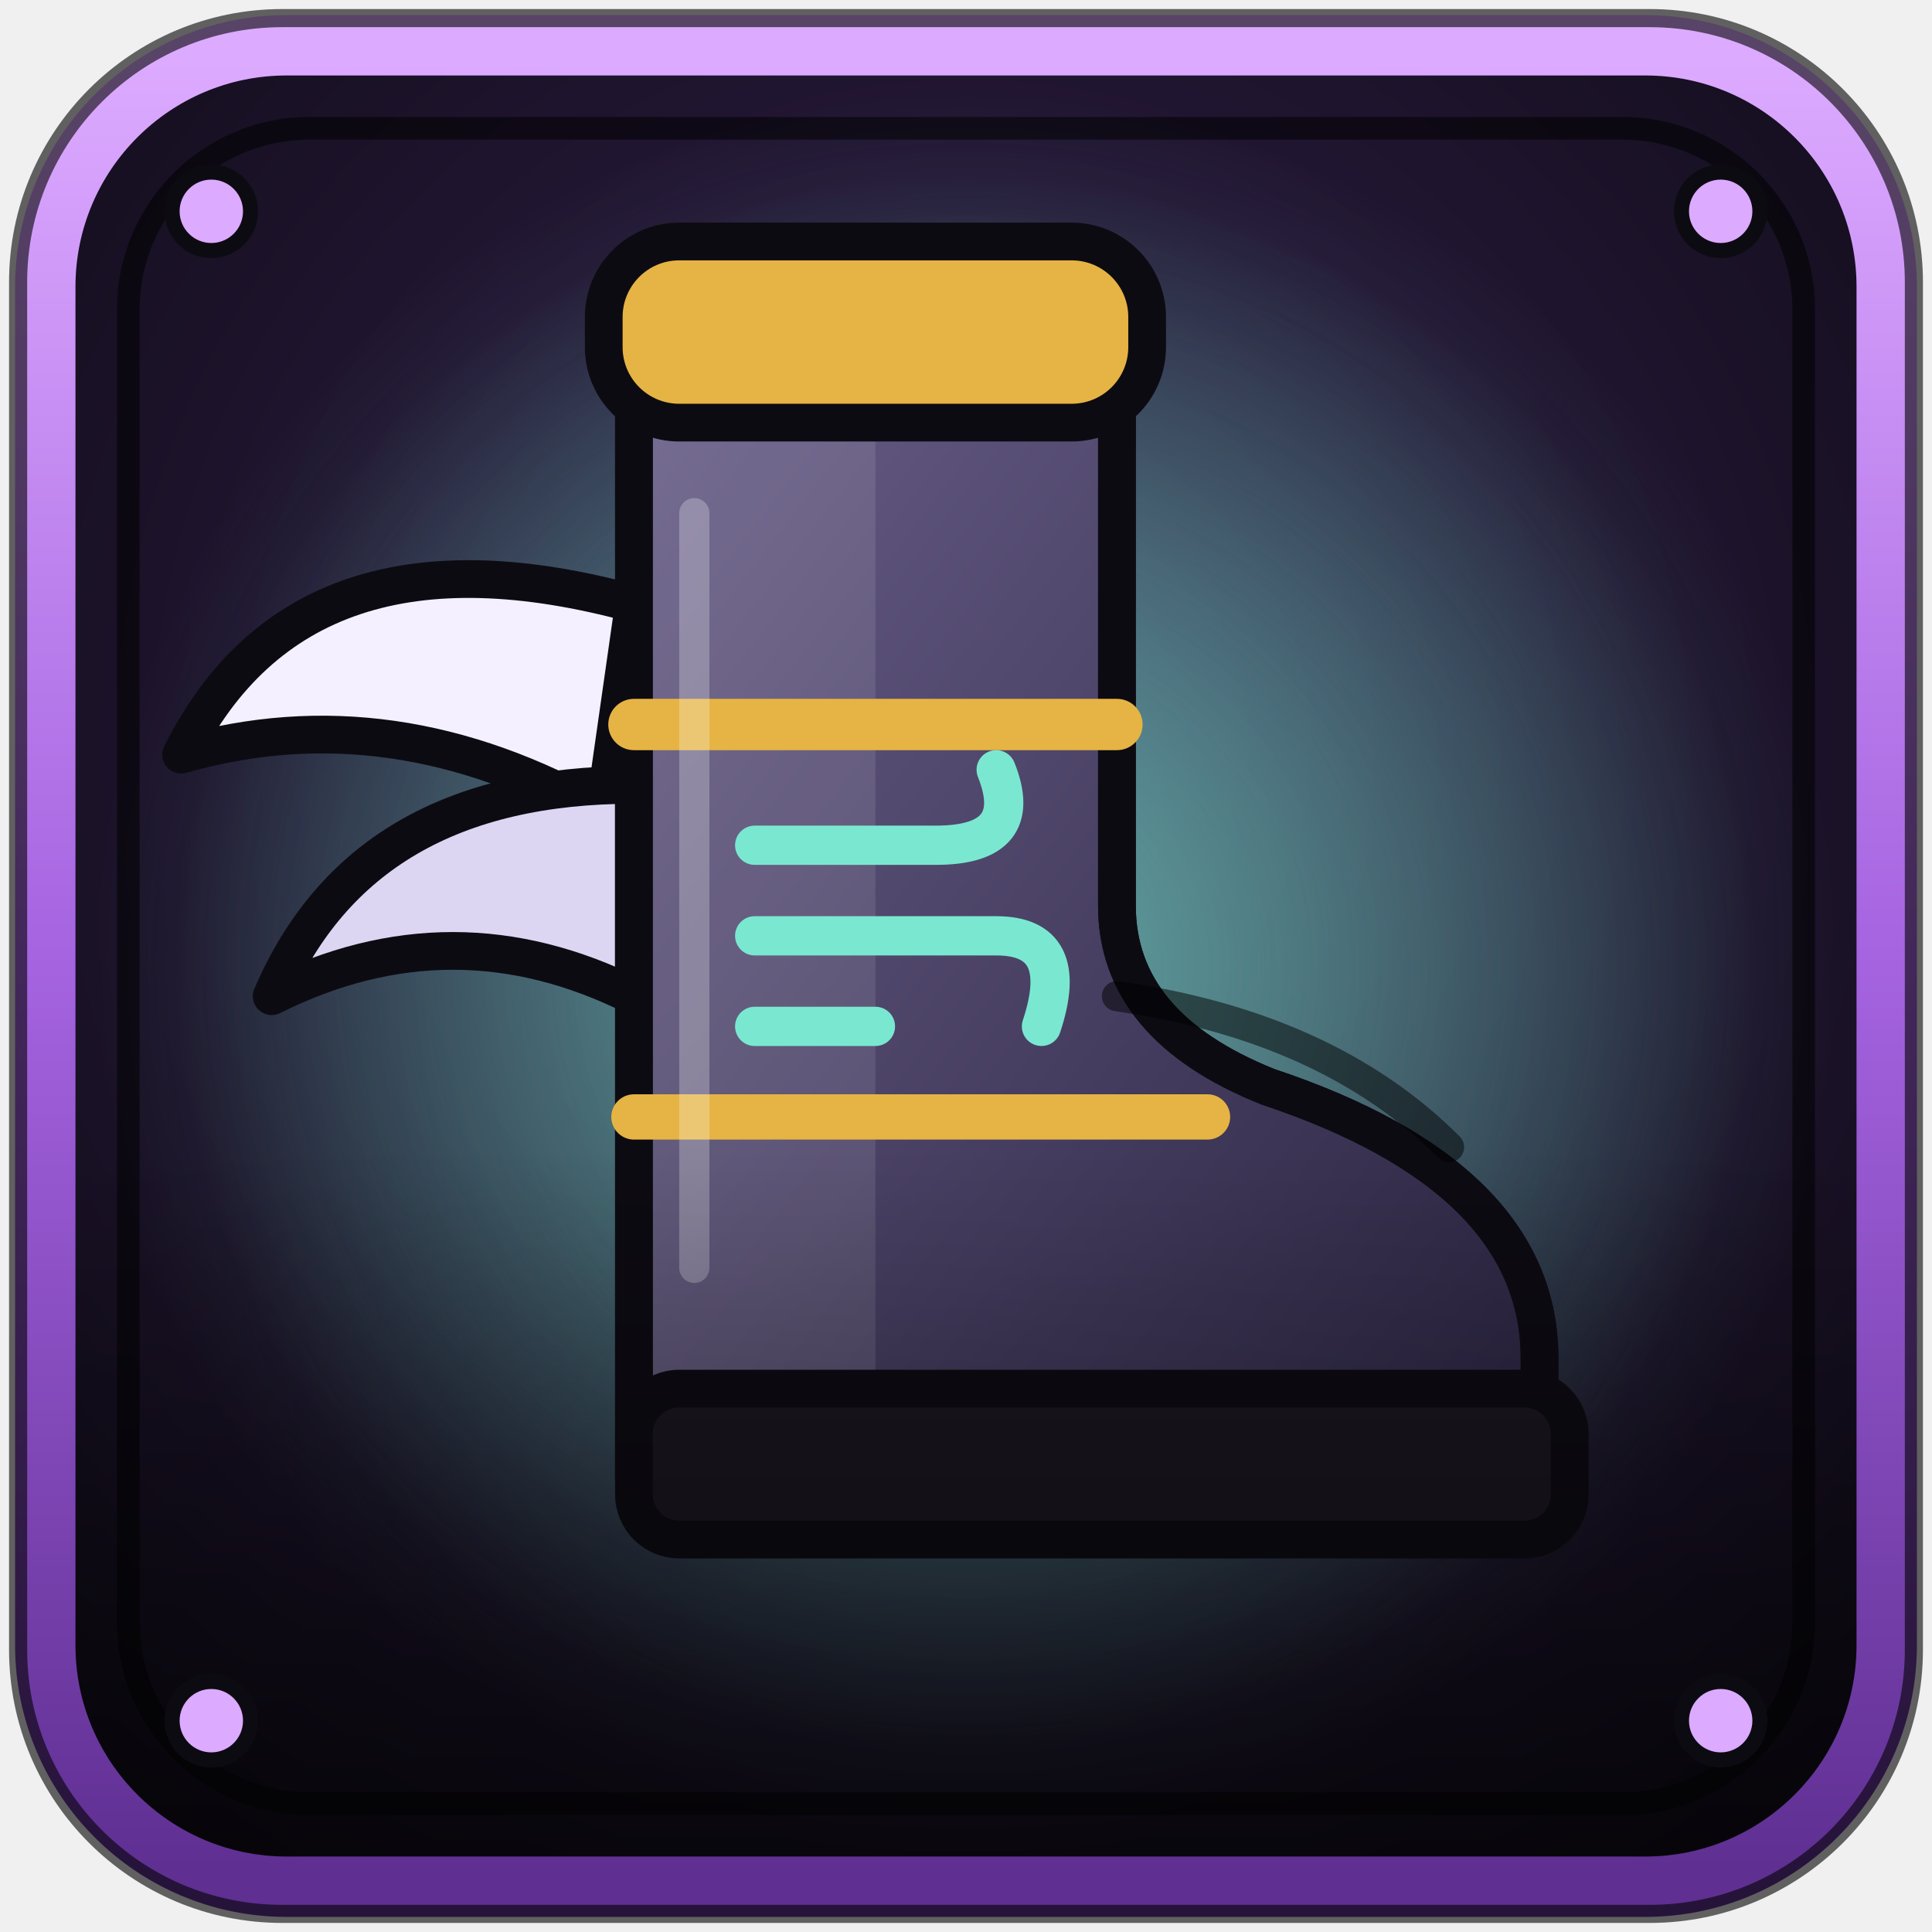
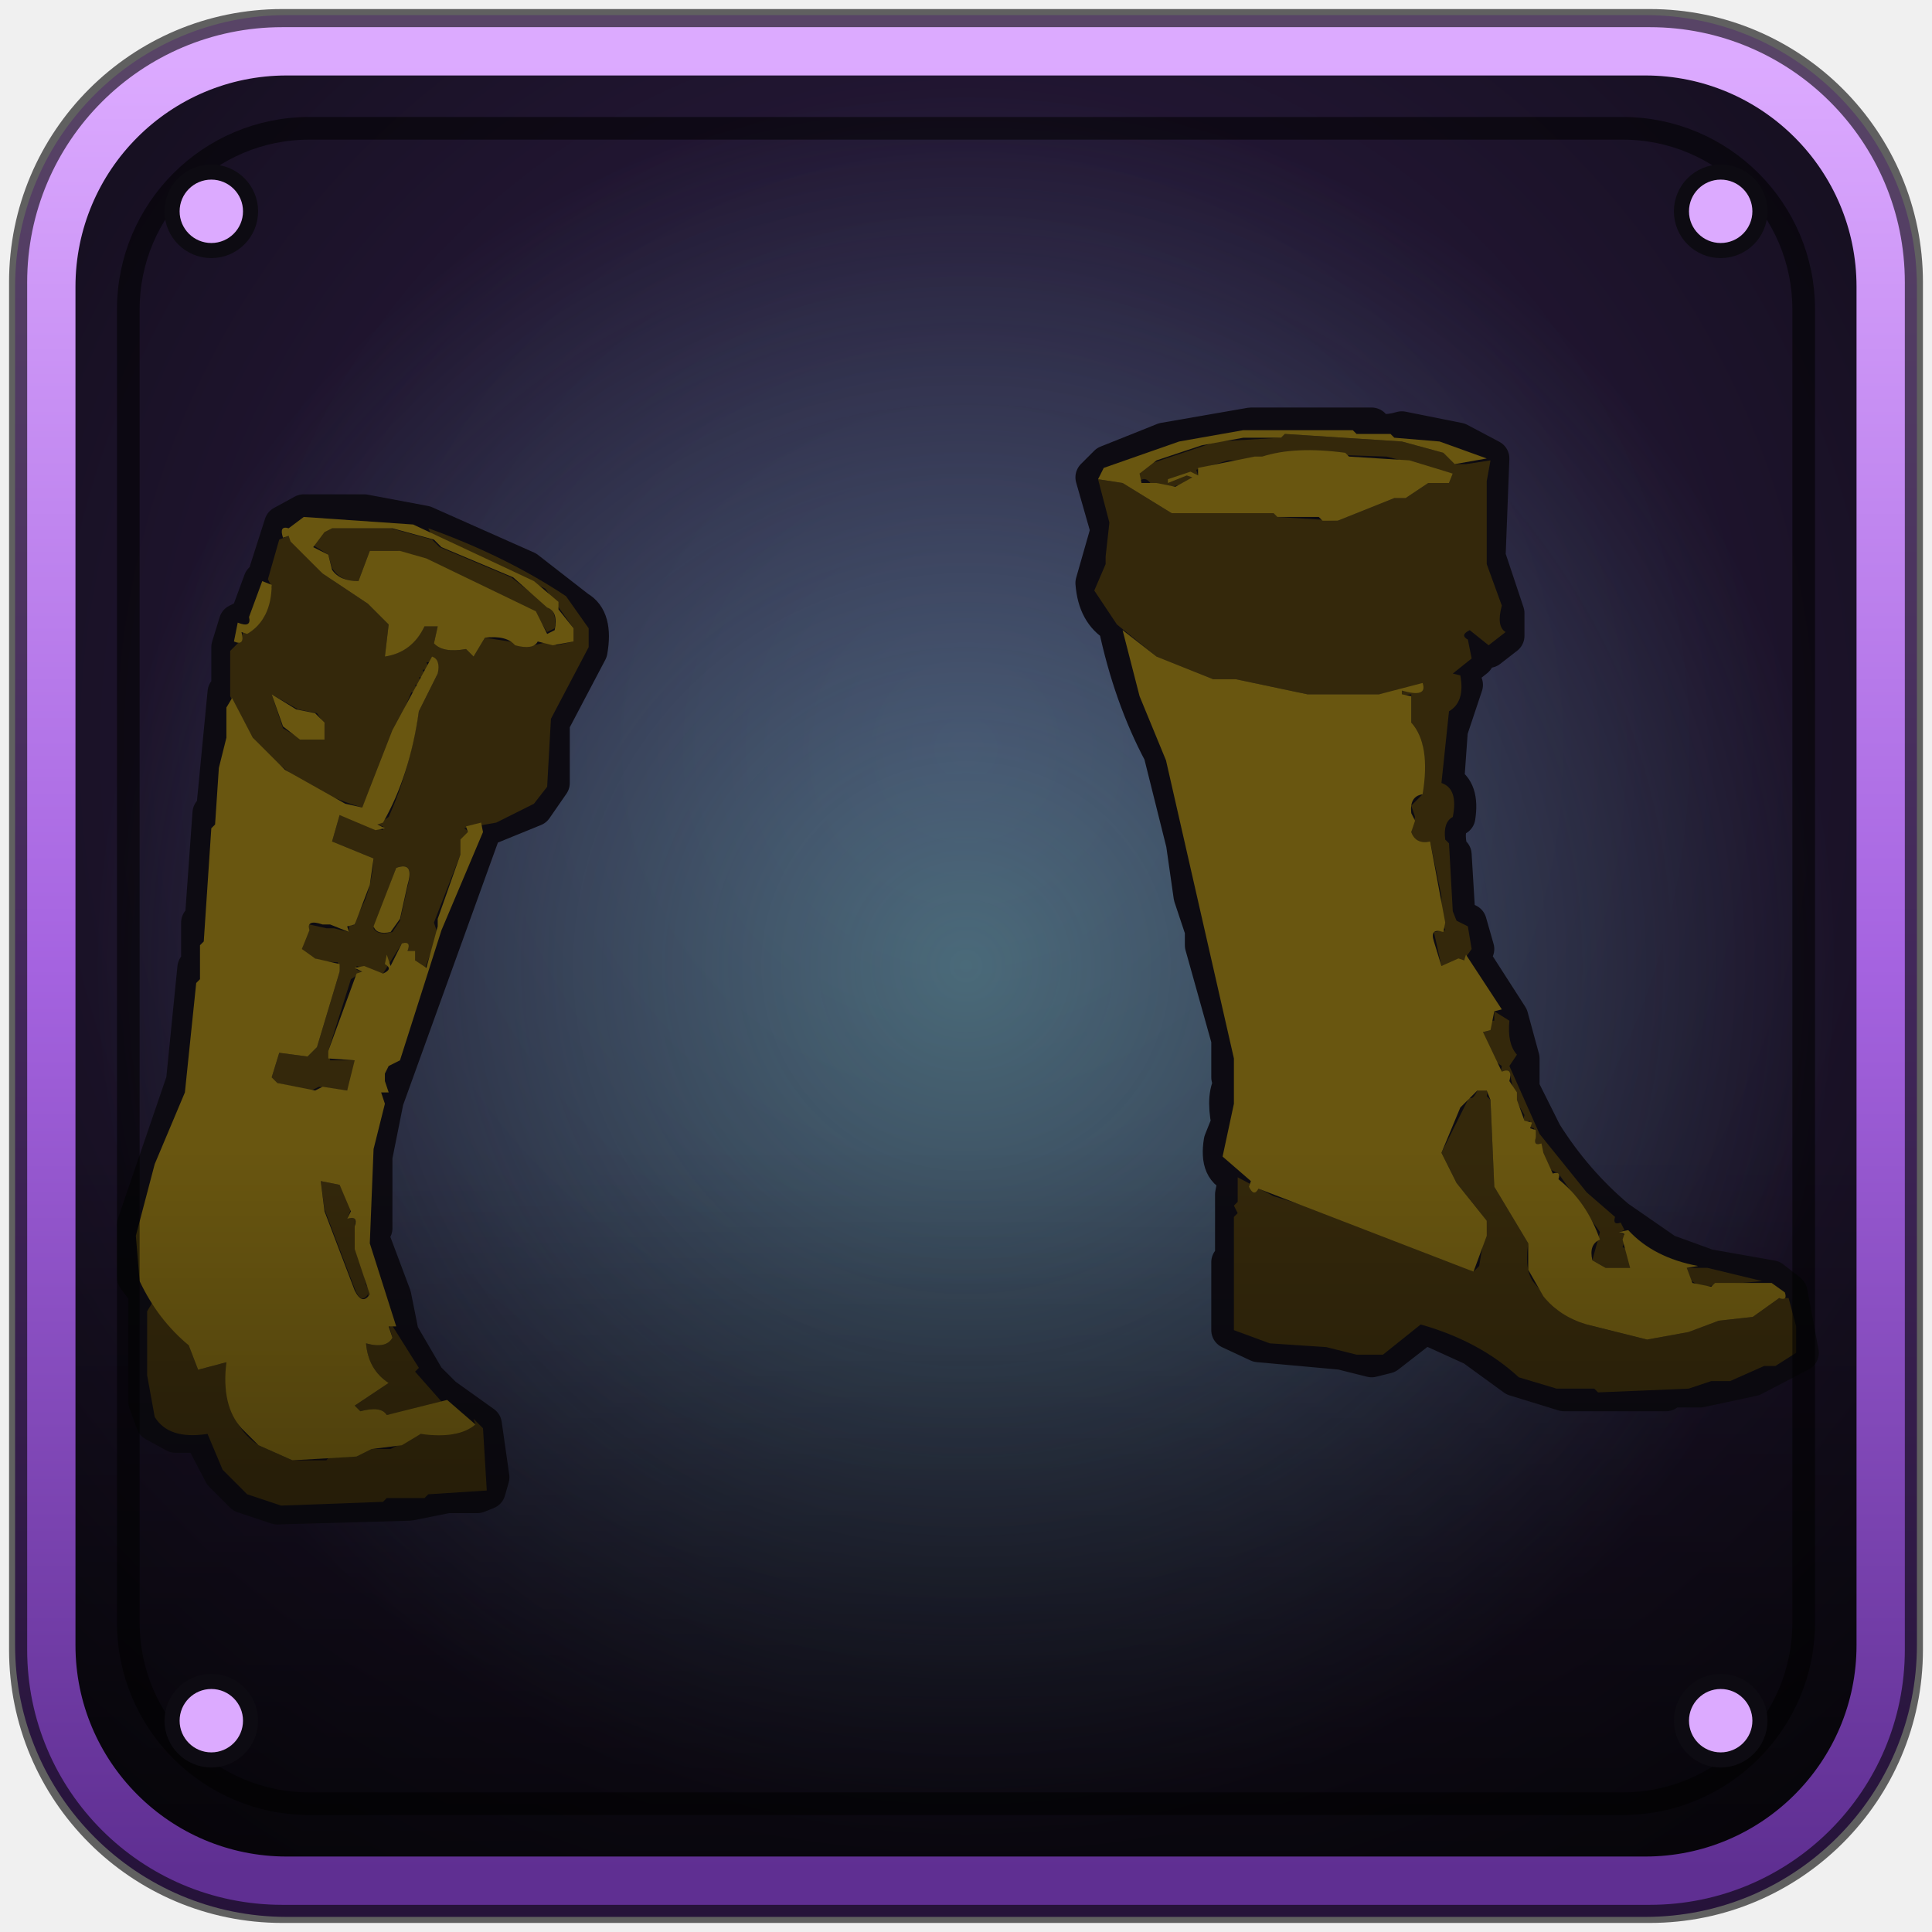
<svg xmlns="http://www.w3.org/2000/svg" viewBox="0 0 128 128" width="128" height="128" role="img" aria-label="Stormtread Boots">
  <defs>
    <radialGradient id="equip_shoes_wind_t3_bg" cx=".5" cy=".38" r=".8">
      <stop offset="0" stop-color="#33204d" />
      <stop offset="1" stop-color="#0b0910" />
    </radialGradient>
    <linearGradient id="equip_shoes_wind_t3_rim" x1="0" y1="0" x2="0" y2="1">
      <stop offset="0" stop-color="#dcaaff" />
      <stop offset=".5" stop-color="#a563e0" />
      <stop offset="1" stop-color="#5f2f92" />
    </linearGradient>
    <radialGradient id="equip_shoes_wind_t3_gl" cx=".5" cy=".5" r=".5">
      <stop offset="0" stop-color="#7ae8d0" stop-opacity=".38" />
      <stop offset="1" stop-color="#7ae8d0" stop-opacity="0" />
    </radialGradient>
    <linearGradient id="equip_shoes_wind_t3_vg" x1="0" y1="0" x2="0" y2="1">
      <stop offset=".6" stop-color="#000" stop-opacity="0" />
      <stop offset="1" stop-color="#000" stop-opacity=".55" />
    </linearGradient>
    <radialGradient id="equip_shoes_wind_t3_1" cx="0.5" cy="0.5" r="0.5">
      <stop offset="0" stop-color="#7ae8d0" stop-opacity="0.5" />
      <stop offset="1" stop-color="#7ae8d0" stop-opacity="0" />
    </radialGradient>
    <linearGradient id="equip_shoes_wind_t3_2" x1="0" y1="0" x2="1" y2="1">
      <stop offset="0" stop-color="#6a5f8a" />
      <stop offset="1" stop-color="#2a2440" />
    </linearGradient>
  </defs>
  <rect x="3" y="3" width="122" height="122" rx="16" fill="url(#equip_shoes_wind_t3_bg)" />
  <circle cx="64" cy="64" r="58" fill="url(#equip_shoes_wind_t3_gl)" />
-   <circle cx="64" cy="64" r="52" fill="url(#equip_shoes_wind_t3_1)" />
-   <path d="M42 40 Q20 34 12 50 Q26 46 40 54 Z" fill="#f4f0ff" stroke="#0d0b12" stroke-width="2.5" stroke-linejoin="round" stroke-linecap="round" />
-   <path d="M42 52 Q24 52 18 66 Q30 60 42 66 Z" fill="#dcd6f2" stroke="#0d0b12" stroke-width="2.5" stroke-linejoin="round" stroke-linecap="round" />
-   <path d="M42 20 H74 V60 Q74 68 84 72 Q102 78 102 90 V98 H42 Z" fill="url(#equip_shoes_wind_t3_2)" stroke="#0d0b12" stroke-width="2.5" stroke-linejoin="round" stroke-linecap="round" />
-   <path d="M42 20 H58 V98 H42 Z" fill="#fff" fill-opacity=".1" />
-   <path d="M42 20 H74 V60 Q74 68 84 72 Q102 78 102 90 V98 H42 Z" fill="none" stroke="#0d0b12" stroke-width="2.5" stroke-linejoin="round" stroke-linecap="round" />
-   <rect x="40" y="16" width="36" height="12" rx="5" fill="#e6b444" stroke="#0d0b12" stroke-width="2.5" stroke-linejoin="round" stroke-linecap="round" />
-   <rect x="42" y="92" width="62" height="10" rx="3" fill="#1a1620" stroke="#0d0b12" stroke-width="2.5" stroke-linejoin="round" stroke-linecap="round" />
-   <path d="M74 66 Q88 68 96 76" fill="none" stroke="#000" stroke-width="2" stroke-opacity="0.5" stroke-linecap="round" stroke-linejoin="round" />
-   <path d="M42 48 H74" fill="none" stroke="#e6b444" stroke-width="3.4" stroke-opacity="1" stroke-linecap="round" stroke-linejoin="round" />
-   <path d="M42 74 H80" fill="none" stroke="#e6b444" stroke-width="3" stroke-opacity="1" stroke-linecap="round" stroke-linejoin="round" />
-   <path d="M50 56 H62 Q68 56 66 51 M50 62 H66 Q71 62 69 68 M50 68 H58" fill="none" stroke="#7ae8d0" stroke-width="2.6" stroke-opacity="1" stroke-linecap="round" stroke-linejoin="round" />
-   <path d="M46 34 V84" fill="none" stroke="#fff" stroke-width="2" stroke-opacity="0.25" stroke-linecap="round" stroke-linejoin="round" />
+   <g transform="scale(0.25)">
+     <path fill="#0d0b12" stroke="#0d0b12" stroke-width="10" stroke-linejoin="round" d="M 331.5 113 L 363.5 113 Q 365.3 115.8 371.5 114 L 386.5 117 L 395 121.5 L 394 147.5 L 399 162.5 L 399 168.5 L 394.5 172 L 389 168 L 391 174.5 L 386 178.5 L 388 181.5 L 384 193.5 L 383 207.5 Q 387.1 209.4 386 216.5 Q 382.3 218.3 384 225.5 L 385 226.5 L 386 243 L 389 244.5 L 391 251.5 Q 387 253.5 391 255.5 L 400 269.5 L 403 280.5 L 403 288.5 L 409 300.5 Q 417.1 313.4 428.5 323 L 441.5 332 L 452.5 336 L 469.5 339 L 474 342.5 L 477 358.5 L 464.5 365 L 450.5 368 L 442.5 368 L 441.5 369 L 414.5 369 L 401.5 365 L 390.5 357 L 379.5 352 L 376.5 352 L 367.5 359 L 363.5 360 L 355.5 358 L 333.5 356 L 326 352.5 L 326 334.5 L 327 333.5 L 327 316.5 L 328 311.5 Q 322.7 310.3 324 302.5 L 326 297.5 Q 324.5 290 327 286.5 L 326 285.5 L 326 275.5 L 319 250.5 L 319 246.5 L 316 237.5 L 314 223.5 L 308 199.5 Q 300 184.5 296 165.5 Q 290.6 162.4 290 154.5 L 294 140.5 L 290 126.5 L 293.5 123 L 308.5 117 L 331.5 113 Z " />
+     <path fill="#0d0b12" stroke="#0d0b12" stroke-width="10" stroke-linejoin="round" d="M 80.5 136 L 96.5 136 L 112.5 139 L 139.5 151 L 153 161.5 Q 157.5 164 156 172.5 L 146 191.5 L 146 207.5 L 141.5 214 L 128 219.5 L 102 291.5 L 99 306.5 L 99 325.5 L 98 327.5 L 104 343.5 L 106 353.5 L 113 365.5 L 117.5 370 L 128 377.5 L 130 391.5 L 129 395 L 126.5 396 L 118.5 396 L 108.5 398 L 73.5 399 L 64.5 396 L 59 390.5 L 53.5 380 L 46.5 380 L 41 377 L 39 371.5 L 39 342.5 L 36 338.5 L 36 324.5 L 49 286.5 L 52 256.5 L 53 255.5 L 53 244.5 L 54 243.5 L 56 215.5 L 57 214.5 L 60 183.5 L 61 182.5 L 61 171.5 L 63 165 L 66 163.5 L 69.5 154 Q 72.1 154.8 71 151.5 L 75 139 L 80.5 136 Z " />
+     <path fill="rgb(52,40,11)" opacity="0.992" d="M 340.5 115 L 371.5 117 L 382.5 120 L 385.5 123 L 388.5 123 L 395 122 L 394 127.5 L 394 149.5 L 398 160.5 Q 396.5 166 399 167.5 L 394.5 171 L 389.5 167 Q 386.8 168.3 389 169.5 L 390 174.5 L 385 178.5 L 387 179 Q 388.3 186 384 188.5 L 382 207.5 Q 386.5 209 385 216.5 Q 382.4 217.9 383 222.5 L 384 223.5 L 385 241.5 L 386 244 L 389 245.5 L 390 251.5 L 387.5 255 L 385.5 255 L 382 256 L 380 247 L 383 246.5 L 382 243.5 L 382 237.5 L 379 223 Q 375.2 223.8 374 220.5 L 375 216.5 L 374 213.5 L 377 210.5 L 377 197.5 L 374 191.5 L 374 184 L 366.5 185 L 365.5 184 L 346.5 184 L 327.5 180 L 321.5 180 L 306.5 174 L 296 165.5 L 290 156.5 L 293 149.5 L 293 147.5 L 294 138.5 L 291 127 L 297.5 128 L 310.5 136 L 337.5 136 L 338.5 137 L 354.5 138 L 369.5 132 L 372.5 132 L 378.5 128 L 384 128 L 385 125.5 L 367.5 121 L 338.5 120 L 333.5 122 L 331.5 122 L 325.5 122 L 317 124.5 L 317.5 126 Q 314.5 129 308.5 129 L 306.5 128 L 305.5 129 Q 303.8 125.9 302 127.5 Q 301.5 123.5 304.5 123 L 322.5 117 L 339.5 116 L 340.5 115 Z " />
+     <path fill="rgb(52,40,11)" opacity="0.992" d="M 87.5 140 L 103.5 140 L 114.5 143 L 116.5 145 L 135.5 153 L 145 160.5 Q 147.6 161.9 147 166.5 L 145 167.5 L 141.5 162 L 112.5 148 L 105.5 146 L 98 146 L 95 154 Q 90.1 154.1 88 150.5 L 87 147 L 83 144.5 L 85.5 141 L 87.5 140 Z " />
+     <path fill="rgb(52,40,11)" opacity="0.992" d="M 113.5 140 Q 133.9 147.3 150 158 L 156 166.5 L 156 171.5 L 146 190.5 L 145 208.5 L 141.5 213 L 131.5 218 L 123 219.5 Q 125.5 221 122 222.5 L 122 226.5 L 115 244.5 L 116 247.5 L 112.5 257 Q 109.3 255.8 110 252 L 108 252 Q 109.1 249.3 106.5 250 L 101.5 258 L 94.5 256 L 94.5 257 L 96 257.5 L 93 259.5 L 87 278.5 L 87.5 281 L 94 281 L 94 283.5 L 92 289 L 84.5 288 L 82.5 289 L 73.5 287 L 72 285.5 L 74 279 L 81.5 280 L 84 277.5 L 90 257.5 L 89.5 255 Q 83 255 80 251.5 L 82 245 L 86.5 246 L 88.5 246 L 92.5 247 L 92.5 245 Q 94.8 245.8 94 243.5 Q 98.4 237.4 99 227.5 L 88 223 L 90 216 L 101.5 220 L 101.5 219 L 100 218.5 L 103 216.5 Q 108.6 204.1 111 188.5 L 116 178.5 L 116 175.5 L 113 175.5 L 114 177.5 L 112 177.5 L 113 179.5 L 111 179.5 L 112 181.5 L 110 181.5 L 111 183.5 L 109 183.5 L 96 214 Q 77.9 208.8 67 195.5 L 61 184.5 L 61 174.5 L 61 172.5 L 64 169.5 L 64.5 167 L 65.5 168 L 70 163.5 L 72 155.5 L 71 153.5 L 74 143 L 76.5 142 L 85.5 152 L 97.5 160 L 103 165.5 L 102 174 Q 109.1 172.8 112.5 166 L 116 166 L 115 170.5 Q 117.4 173.1 123.5 172 L 125.5 174 L 128.5 169 L 141.5 171 L 145.5 170 L 147.5 171 L 152 170 L 152 166.5 L 144.5 156 L 114.5 142 L 113.5 140 Z M 72 184 L 75 193 L 80 196 L 86 196 L 86 192 L 84 189 L 79 188 L 72 184 Z M 105 230 L 99 246 Q 100 248 104 247 L 106 244 L 108 235 Q 110 228 105 230 Z " />
+     <path fill="rgb(52,40,11)" opacity="0.992" d="M 396 268 L 400 270.5 Q 399.4 276.6 402 279.5 L 400 282.5 L 408 300.5 L 420.5 316 L 428 322.5 Q 427.3 324.8 429.5 324 L 430.5 326 L 429 326.5 L 431 327.5 L 430 330.5 Q 433 331.8 432 336 L 425.5 336 L 422 334 L 424 326.5 L 413 311 L 410 309.5 L 408 304.5 L 408.5 303 Q 406.3 303.8 407 301.5 L 406.5 299 L 405 298.5 L 405.5 297 Q 403.3 297.8 404 295.5 L 401 290.5 L 401 288.5 L 400 284 Q 397.3 285.1 398 282.5 Q 393.8 279.7 393 273.5 L 395 273 L 394 270.5 L 396 270.5 L 396 268 Z " />
+     <path fill="rgb(52,40,11)" opacity="0.992" d="M 391.5 289 Q 394.8 287.9 394 290.5 L 395 291.5 L 396 314.5 L 405 329.5 Q 403.8 337.2 407 340.5 L 412.5 347 L 420.5 351 L 436.5 355 L 447.5 353 L 455.5 350 L 464.5 349 L 471.5 344 L 474 344 L 476 351.5 L 476 358.5 L 470.5 362 L 467.5 362 L 458.5 366 L 453.5 366 L 447.5 368 L 423.5 369 L 422.5 368 L 412.5 368 L 402.5 365 Q 392.1 355.4 376.5 351 L 366.5 359 L 359.5 359 L 351.5 357 L 336.5 356 L 327 352.5 L 327 322.5 L 328 321.5 L 327 319.5 L 328 318.5 L 328 312 L 337.5 317 Q 365.6 325.4 390.5 337 L 392 335.5 L 394 323.5 L 386 313.5 L 382 305.5 L 389 291.5 L 388.5 290 Q 390 292.5 391.5 289 Z " />
+     <path fill="rgb(52,40,11)" opacity="0.992" d="M 72.5 305 L 74.5 306 L 80 305 Q 81.3 308 77.5 307 L 72 309 L 71.5 307 L 69 310.5 L 70 312.5 L 67.5 316 L 66 312.5 L 72.5 305 Z " />
+     <path fill="rgb(52,40,11)" opacity="0.992" d="M 85 313 L 90 314 L 93 320.5 L 92 323 Q 94.7 321.9 94 324.5 L 94 326.5 L 97 340.5 L 101 346.5 L 98 344.5 L 97.5 343 Q 95.7 345.8 94 341.5 L 86 320.5 L 85 313 Z " />
+     <path fill="rgb(52,40,11)" opacity="0.992" d="M 447 336 L 452.5 336 L 467 339.5 L 450.5 341 L 447 338.5 L 447 336 Z " />
+     <path fill="rgb(52,40,11)" opacity="0.992" d="M 40.5 345 L 50 356.5 L 52.5 363 L 60 361 Q 59 376.7 68.5 383 L 77.5 387 L 86.5 387 Q 88.3 384.3 94.5 386 L 98.5 384 L 103.5 384 L 111.5 380 L 120.5 380 L 126 377.5 L 125.5 376 L 128 378.5 L 129 395 L 113.5 396 L 112.5 397 L 102.5 397 L 101.5 398 L 74.5 399 L 65.5 396 L 59 389.5 L 55 380 Q 44.7 381.6 41 375.5 L 39 364.5 L 39 347.5 L 40.5 345 Z " />
+     <path fill="rgb(52,40,11)" opacity="0.992" d="M 102.5 349 L 111 362.5 L 110 363.5 L 117.5 372 L 102.5 375 Q 101 372.5 95.5 374 L 94 372.5 L 103 366.5 Q 97.6 363 97 356 Q 102.4 357.5 104 354.5 L 102.5 349 Z " />
+     <path fill="rgb(106,87,16)" opacity="0.992" d="M 329.5 114 L 358.5 114 L 359.5 115 L 368.5 115 L 369.5 116 L 381.5 117 L 394 121.5 L 385.5 123 L 382.5 120 L 371.5 117 L 340.5 115 L 339.5 116 L 329.5 116 L 318.5 118 L 306.5 122 L 302 125.5 L 302.5 128 L 306.5 128 L 311.5 129 L 316 126.5 L 314.5 126 L 309.5 128 L 309.5 127 L 315.5 125 L 317.5 126 L 317.5 124 L 332.5 121 L 334.5 121 Q 343.2 118.2 356.5 120 L 357.5 121 L 373.5 122 L 385 125.5 L 384 128 L 378.5 128 L 372.5 132 L 369.5 132 L 354.5 138 L 350.5 138 L 349.5 137 L 338.5 137 L 337.5 136 L 310.5 136 L 297.5 128 L 291 127 L 292.5 124 L 312.5 117 L 329.5 114 Z " />
+     <path fill="rgb(106,87,16)" opacity="0.992" d="M 80.5 137 L 109.5 139 L 141.5 154 L 148 159.5 L 148 161.5 L 152 166.5 L 152 170 L 146.5 171 L 142.5 170 Q 141.3 172.3 136.5 171 Q 134.2 168.3 128.5 169 L 125.5 174 L 123.5 172 Q 117.4 173.1 115 170.5 L 116 166 L 112.5 166 Q 109.2 172.9 102 174 L 103 165.5 L 97.5 160 L 85.5 152 L 77 143.5 L 76.5 142 L 75 142.5 Q 73.9 139.2 76.5 140 L 80.5 137 Z M 88 140 L 86 141 L 83 145 L 87 147 L 88 151 Q 90 154 95 154 L 98 146 L 106 146 L 113 148 L 142 162 L 145 168 L 147 167 Q 148 162 145 161 L 136 153 L 117 145 L 115 143 L 104 140 L 88 140 Z " />
+     <path fill="rgb(106,87,16)" opacity="0.992" d="M 69.5 154 L 72 155 Q 71.9 164.2 65.5 168 L 64 167.5 Q 65 171.3 62 170 L 63 165 Q 66.7 166.5 66 163.5 L 69.5 154 Z " />
+     <path fill="rgb(106,87,16)" opacity="0.992" d="M 297.5 167 L 306.5 174 L 321.5 180 L 327.5 180 L 346.5 184 L 365.5 184 L 377 181 Q 378.4 185 371.5 183 L 371.5 184 L 374 184.5 L 374 191.5 Q 379.2 197.3 377 210.5 Q 373.5 211 374 215.5 L 375 217.5 L 374 220.5 Q 375.2 223.8 379 223 L 383 244.5 L 382.5 247 Q 378.8 245.8 380 249.5 L 382 256 L 386.5 254 L 388 254.5 L 388.5 253 L 398 267.5 L 396 268 L 395 273 L 393 273.5 L 398 284 Q 401 282.8 400 286.5 L 402 289.5 L 402 291.5 L 404 297 L 406 297.5 L 405.5 299 L 407 299.5 L 407 301.5 Q 406.3 303.8 408.5 303 L 409 305.5 L 411.5 311 Q 413.8 310.3 413 312.5 Q 420.5 318.5 424 328.5 Q 421 329.8 422 334 L 425.5 336 L 432 336 L 430 328.5 L 430.5 327 L 429 326.5 L 431.5 326 Q 438.2 333.3 450 335.5 L 447 336 L 448.5 340 L 453.5 341 L 454.5 340 L 469.5 340 L 473 342.5 Q 473.8 344.8 471.5 344 L 464.5 349 L 455.5 350 L 447.5 353 L 436.5 355 L 420.5 351 Q 413.2 348.8 409 343.5 L 405 336.5 L 405 329.5 L 396 314.5 L 395 291.5 L 394 289 L 391.5 289 L 387 293.5 L 382 305.5 L 386 313.5 L 394 323.5 L 394 327.5 L 390.5 337 L 333.5 315 Q 332.3 317.3 331 314.5 L 331.5 313 L 324 306.5 L 327 292.5 L 327 280.5 L 309 201.5 L 302 184.5 L 297.5 167 Z " />
+     <path fill="rgb(106,87,16)" opacity="0.992" d="M 114.5 174 Q 116.8 174.8 116 178.5 L 111 188.5 Q 108.6 205.6 101.5 218 L 100 218.5 L 102 219.5 L 99.5 220 L 90 216 L 88 223 L 99 227.5 L 98 234.5 L 94 245 L 92 245.5 L 92.5 247 L 87.5 245 L 85.5 245 Q 81.1 243.5 82 246.5 L 80 251.5 L 83.5 254 L 90 255.5 L 90 257.5 L 84 277.5 L 81.5 280 L 74 279 L 72 285.5 L 73.5 287 L 83.5 289 L 85.5 288 L 92 289 L 94 281 L 87 280.5 L 87 278.5 L 94.5 258 L 96 257.5 L 94 256.5 L 96.5 256 L 101.5 258 Q 104.3 256.8 102 255.5 L 102.5 253 L 103.5 256 L 106.5 250 Q 109.1 249.3 108 252 L 110 252 L 110 254.5 L 113 256.5 L 116 245.5 L 116 243.5 L 122 226.5 L 122 222.5 L 124 220.5 L 123.5 219 L 127.5 218 L 128 220.5 L 117 246.5 L 106 281 L 103 282.5 L 102 284.5 L 102 286.5 L 103 289.5 L 101 289.5 L 102 292.5 L 99 304.5 L 98 329.5 L 105 351.5 L 103 351.5 L 104 354.5 Q 102.4 357.5 97 356 Q 97.6 363 103 366.5 L 94 372.5 L 95.5 374 Q 101 372.5 102.5 375 L 118.5 371 L 126 377.5 Q 121.4 381.4 111.5 380 L 106.5 383 L 98.5 384 L 94.5 386 L 77.5 387 L 68.5 383 L 64 378.5 Q 58.6 372.5 60 361 L 52.5 363 L 50 356.5 Q 41.8 349.7 37 339.5 L 36 327.5 L 41 308.5 L 49 289.5 L 52 260.5 L 53 259.5 L 53 250.5 L 54 249.5 L 56 219.5 L 57 218.5 L 58 203.5 L 60 195.5 L 60 187.5 L 61.5 185 L 67 195.5 L 75.5 204 L 91.5 213 L 96 214 L 104 193.5 L 114.5 174 Z M 85 313 L 86 321 L 94 342 Q 96 346 98 343 L 94 331 L 94 327 L 94 325 Q 95 322 92 323 L 93 321 L 90 314 L 85 313 Z " />
+     <path fill="rgb(106,87,16)" opacity="0.992" d="M 72 184 L 78.5 188 L 83.5 189 L 86 191.5 L 86 196 L 79.5 196 L 75 192.5 L 72 184 Z " />
+     <path fill="rgb(106,87,16)" opacity="0.992" d="M 105 230 Q 109.9 228.2 108 234.5 L 106 243.5 L 103.5 247 Q 99.8 247.8 99 245.5 L 105 230 Z " />
+   </g>
  <rect x="3" y="3" width="122" height="122" rx="16" fill="url(#equip_shoes_wind_t3_vg)" />
  <rect x="8.5" y="8.5" width="111" height="111" rx="12" fill="none" stroke="#000" stroke-opacity=".55" stroke-width="1.5" />
  <rect x="3" y="3" width="122" height="122" rx="16" fill="none" stroke="url(#equip_shoes_wind_t3_rim)" stroke-width="4" />
  <rect x="1.2" y="1.2" width="125.6" height="125.6" rx="17.5" fill="none" stroke="#000" stroke-opacity=".6" stroke-width="1.2" />
  <circle cx="14" cy="14" r="2.6" fill="#dcaaff" stroke="#0d0b12" stroke-width="1" />
  <circle cx="114" cy="14" r="2.6" fill="#dcaaff" stroke="#0d0b12" stroke-width="1" />
  <circle cx="14" cy="114" r="2.6" fill="#dcaaff" stroke="#0d0b12" stroke-width="1" />
  <circle cx="114" cy="114" r="2.6" fill="#dcaaff" stroke="#0d0b12" stroke-width="1" />
</svg>
